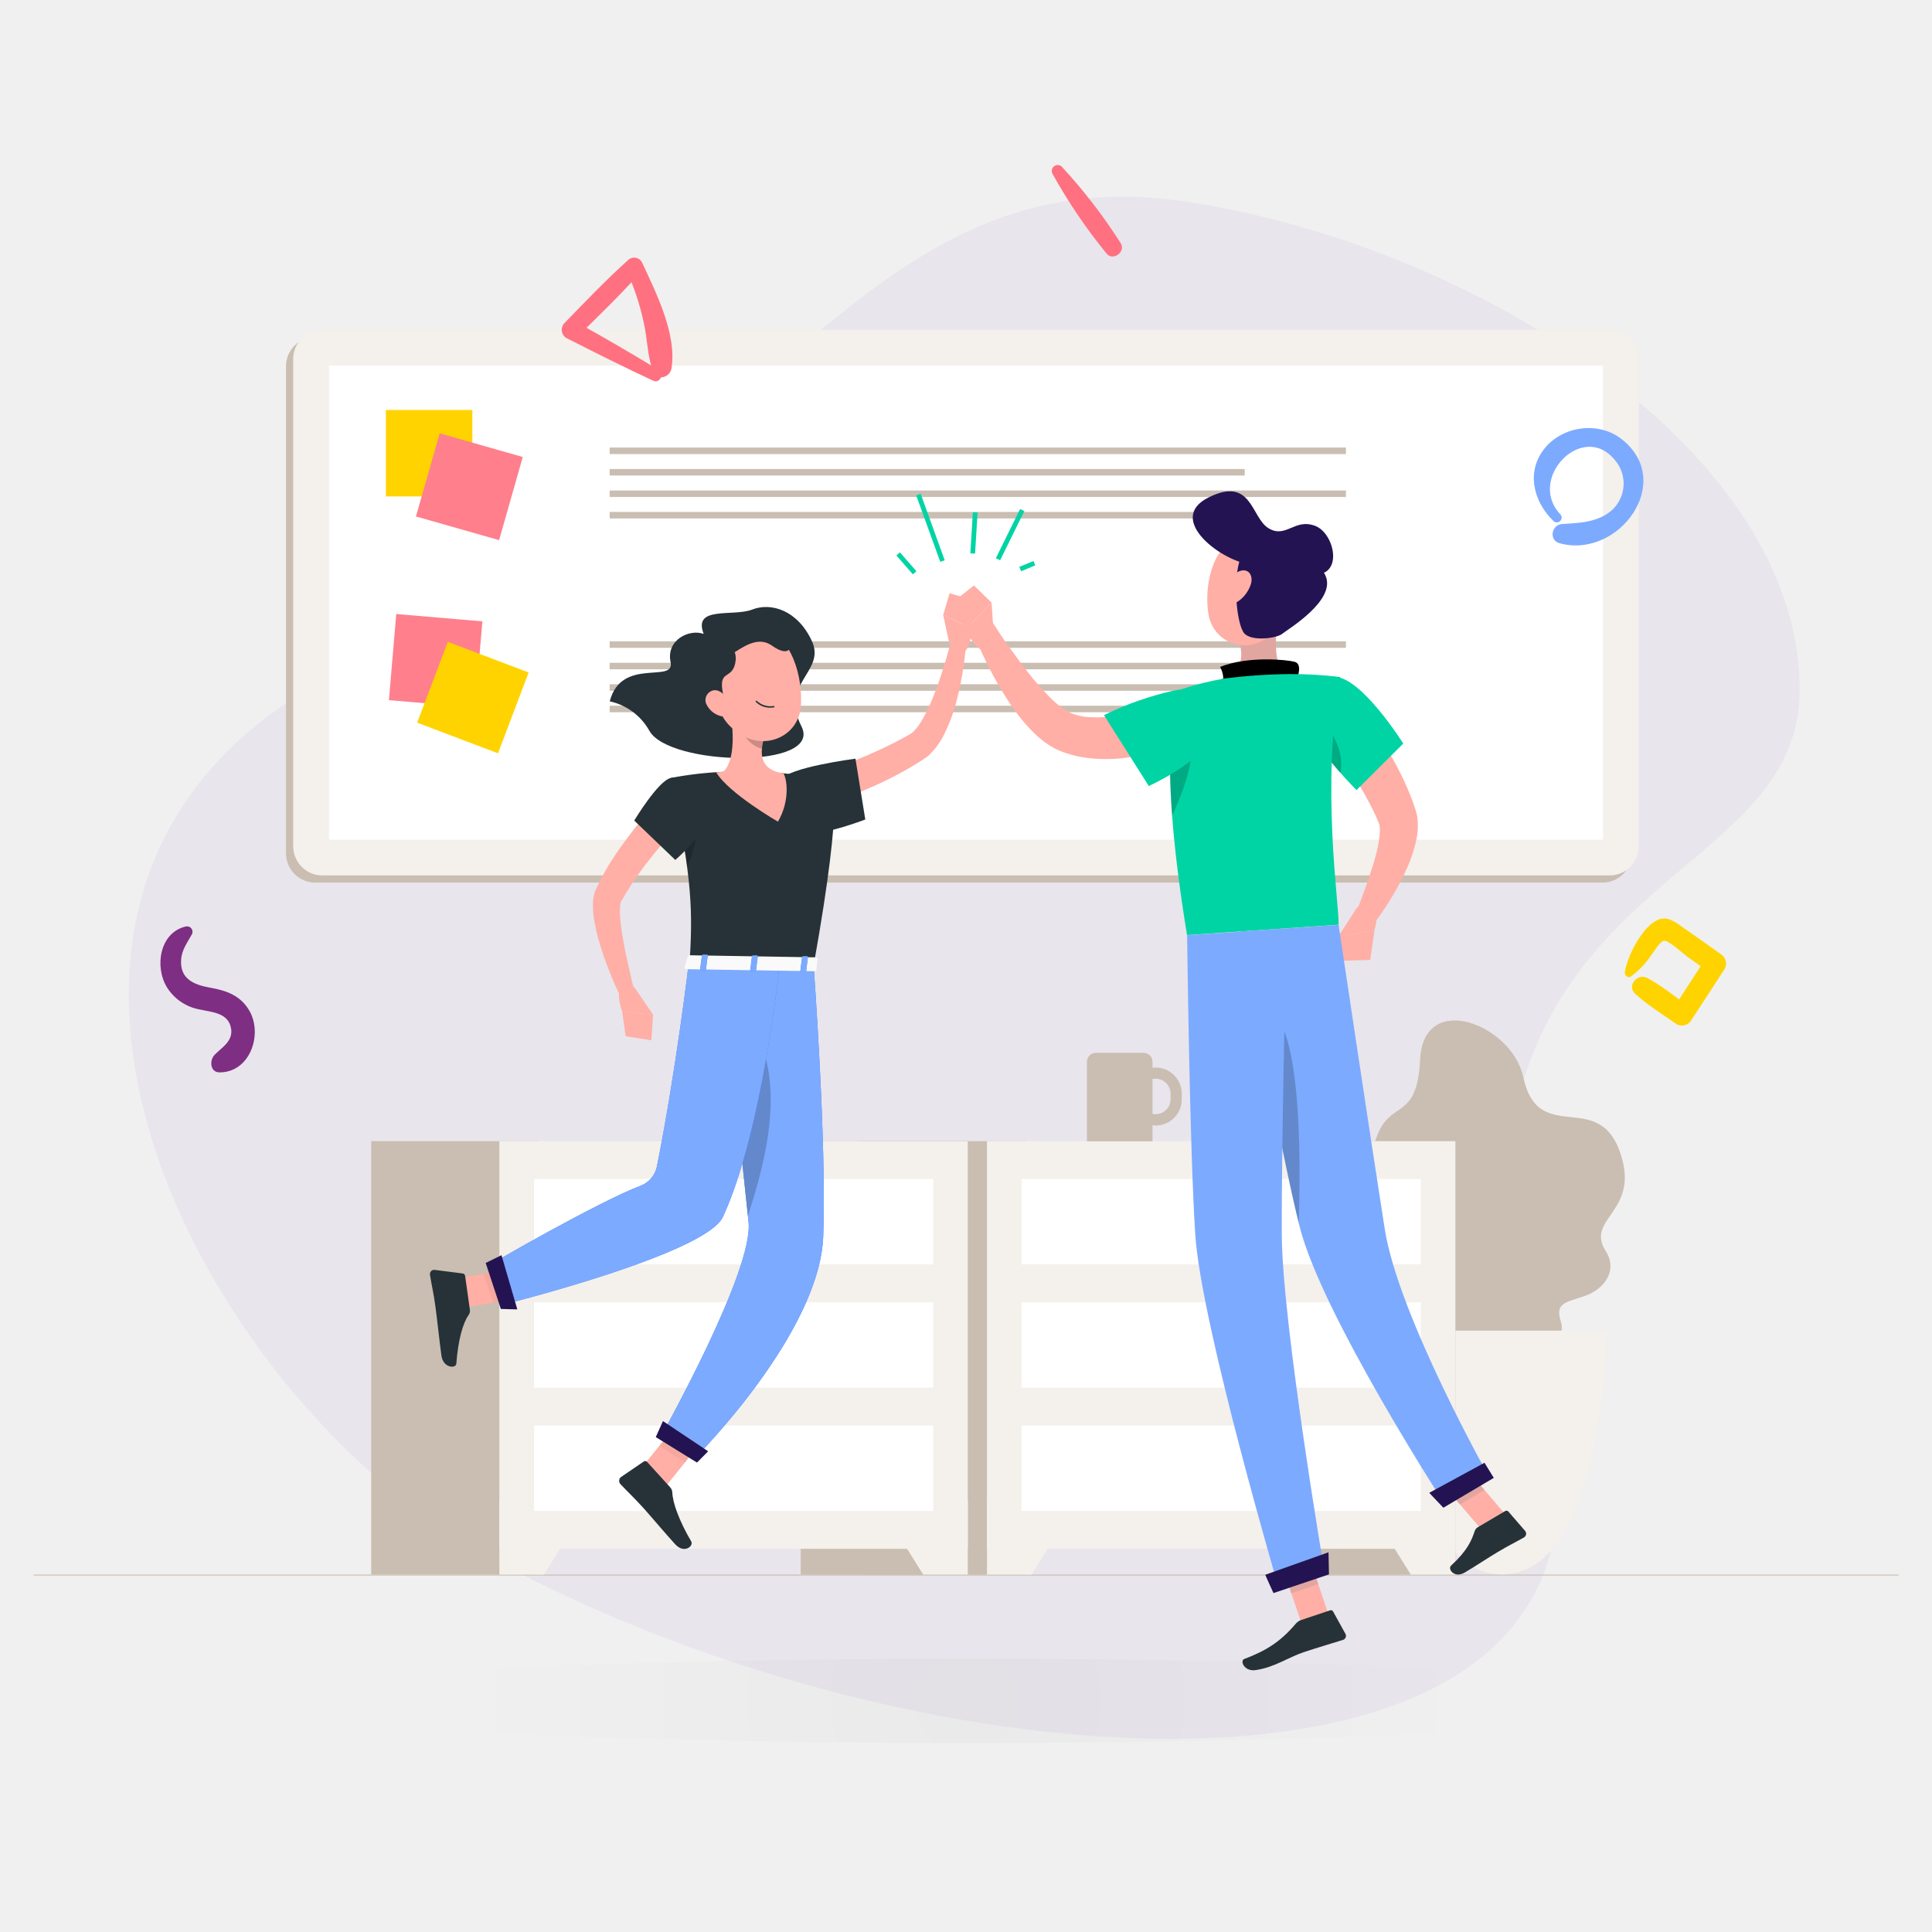
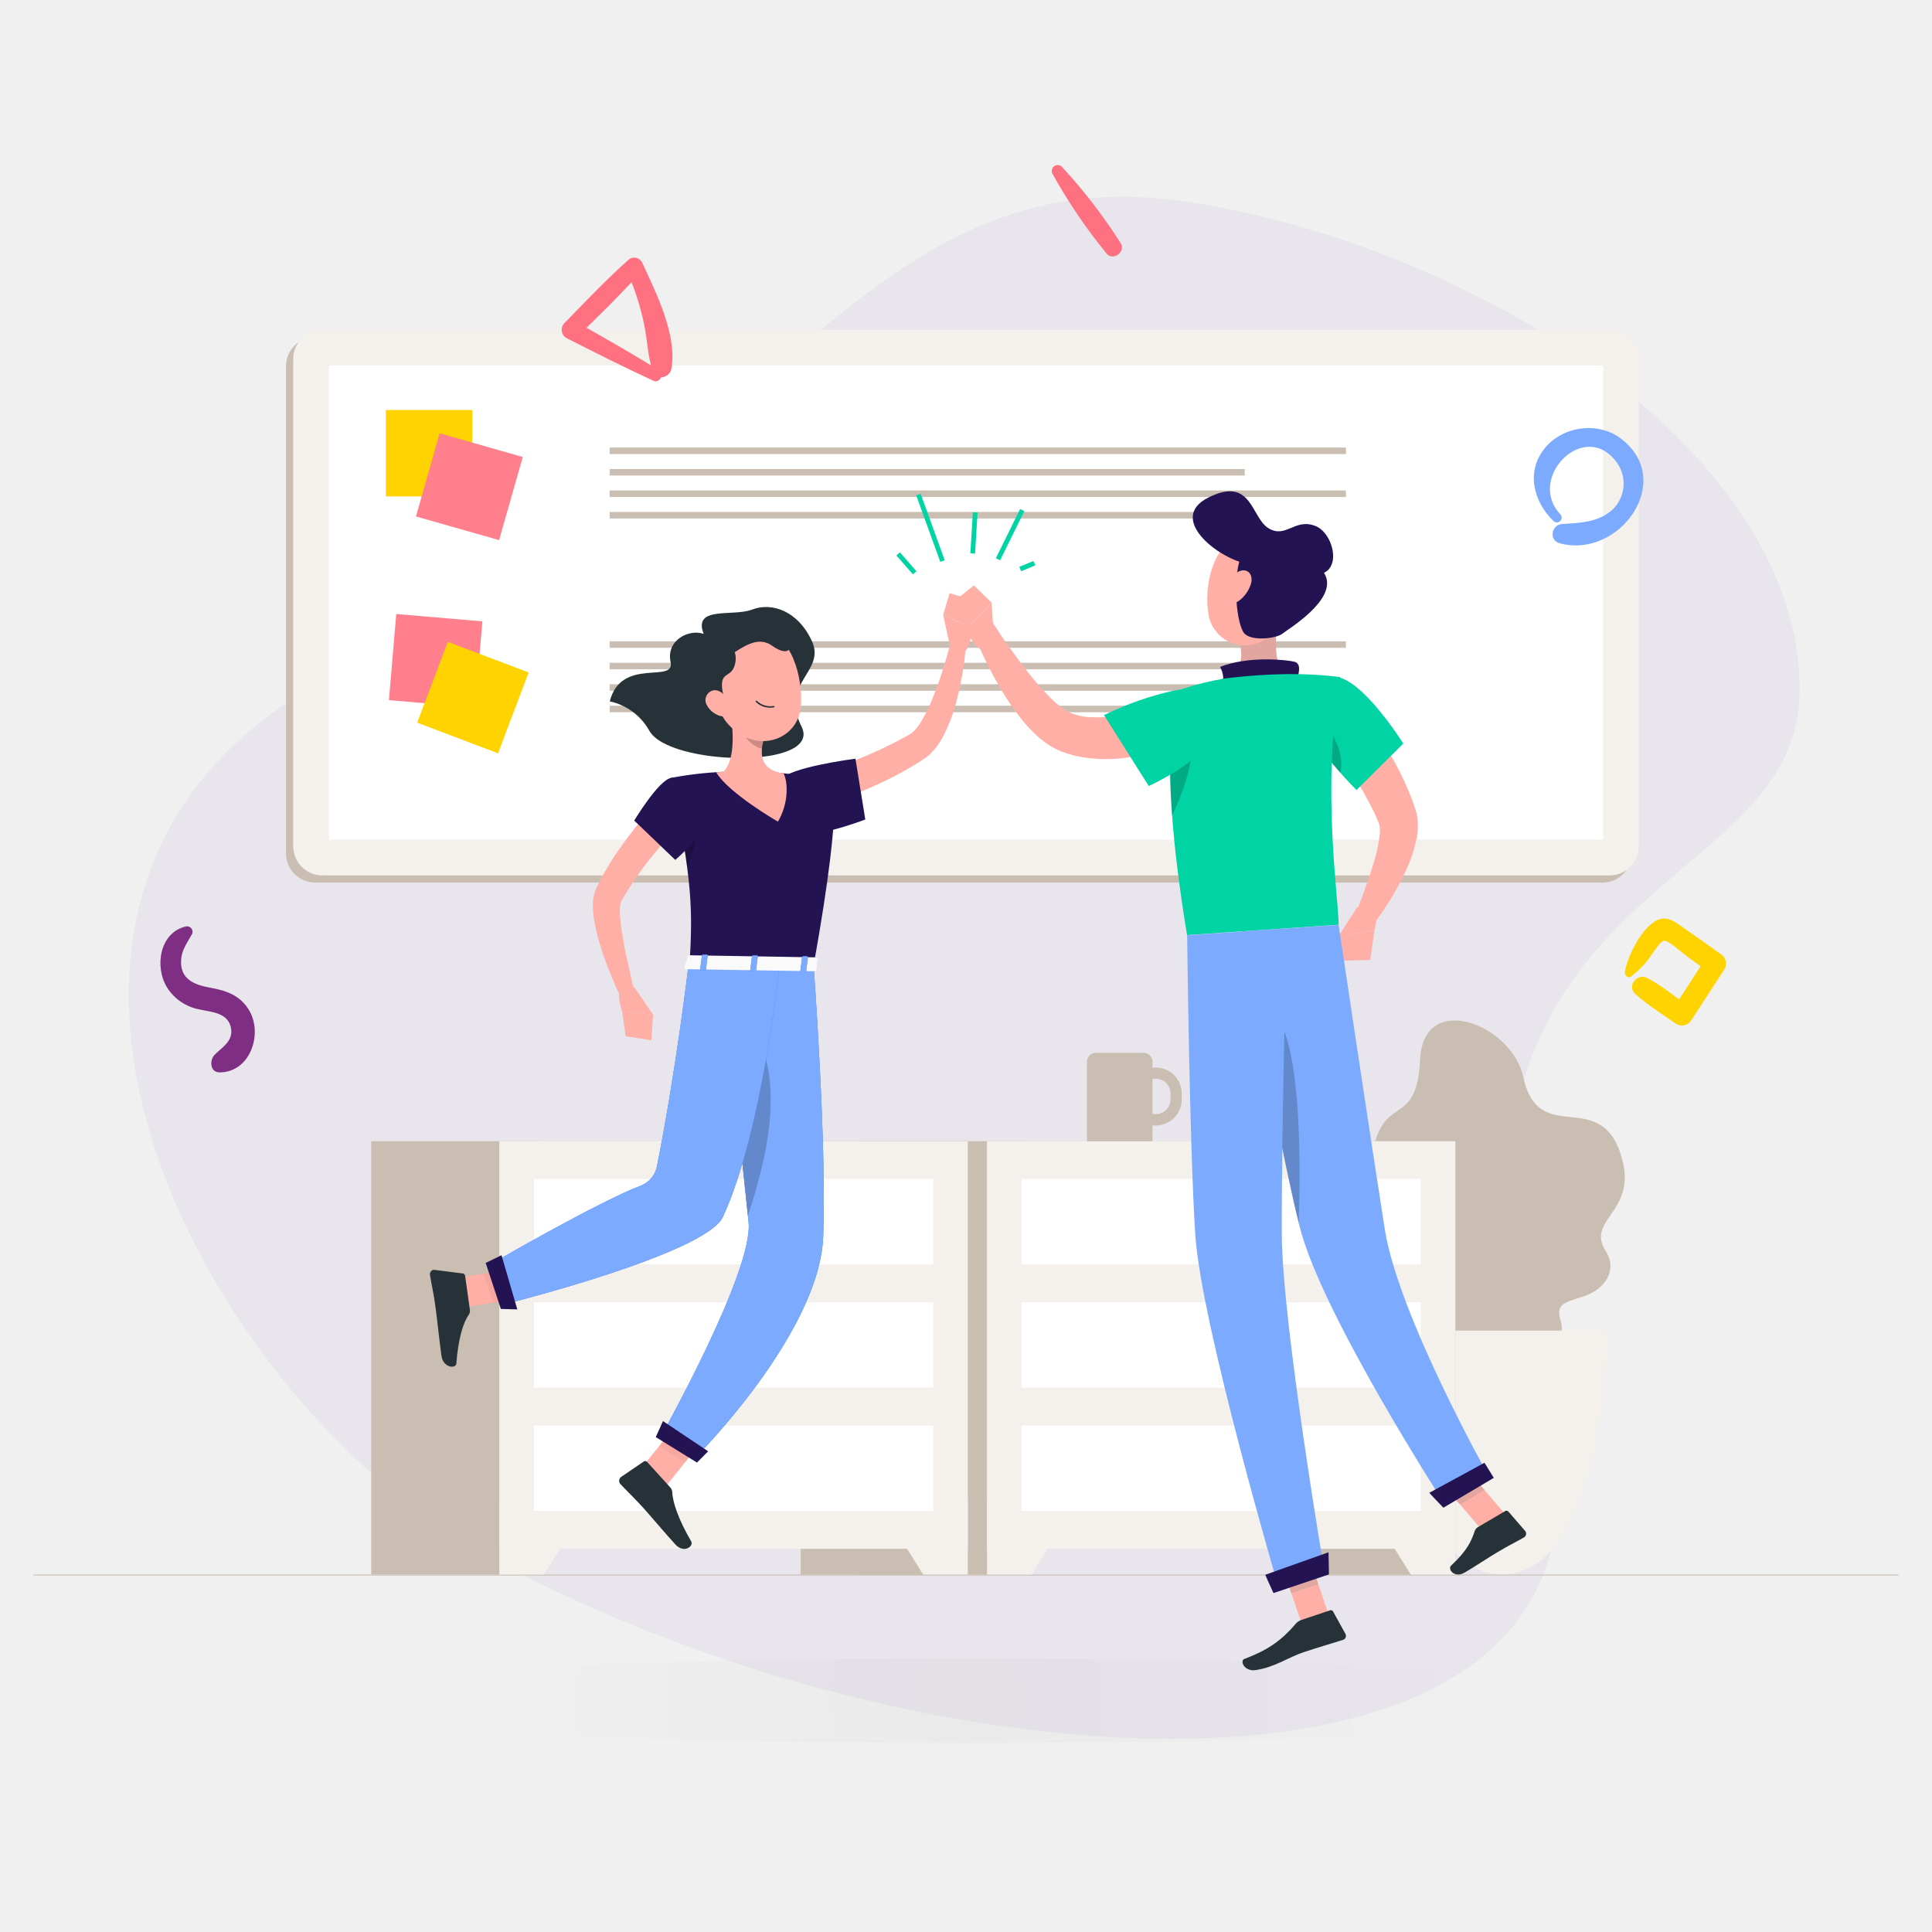
<svg xmlns="http://www.w3.org/2000/svg" width="540" height="540" viewBox="0 0 540 540" fill="none">
  <path opacity="0.05" d="M100.545 185.17C214.377 133.393 240.806 42.534 331.936 56.427C413.196 68.814 503.582 126.605 502.997 193.246C502.571 241.961 430.419 243.943 421.331 323.594C415.386 375.401 453.112 416.297 423.313 453.962C381.99 506.244 238.636 490.627 136.923 435.372C51.977 389.214 -21.533 240.702 100.545 185.17Z" fill="#440099" />
  <path d="M447.88 94.19H88.12C83.602 94.19 79.94 97.852 79.94 102.37V238.51C79.94 243.028 83.602 246.69 88.12 246.69H447.88C452.398 246.69 456.06 243.028 456.06 238.51V102.37C456.06 97.852 452.398 94.19 447.88 94.19Z" fill="#C9BEB1" />
  <path d="M449.88 92.19H90.12C85.602 92.19 81.94 95.852 81.94 100.37V236.51C81.94 241.028 85.602 244.69 90.12 244.69H449.88C454.398 244.69 458.06 241.028 458.06 236.51V100.37C458.06 95.852 454.398 92.19 449.88 92.19Z" fill="#F4F0EB" />
  <path d="M448.06 102.19H91.94V234.69H448.06V102.19Z" fill="white" />
  <path d="M132.02 114.59H107.86V138.75H132.02V114.59Z" fill="#FFD300" />
  <path d="M146.117 127.735L122.881 121.116L116.262 144.351L139.498 150.97L146.117 127.735Z" fill="#FF7F8D" />
  <path d="M134.826 173.67L110.753 171.624L108.706 195.697L132.779 197.744L134.826 173.67Z" fill="#FF7F8D" />
  <path d="M147.757 187.959L125.166 179.396L116.602 201.987L139.194 210.55L147.757 187.959Z" fill="#FFD300" />
  <path d="M376.19 125.09H170.4V126.91H376.19V125.09Z" fill="#C9BEB1" />
  <path d="M347.9 131.09H170.4V132.91H347.9V131.09Z" fill="#C9BEB1" />
  <path d="M376.19 137.09H170.4V138.91H376.19V137.09Z" fill="#C9BEB1" />
  <path d="M347.9 143.09H170.4V144.91H347.9V143.09Z" fill="#C9BEB1" />
  <path d="M376.19 179.25H170.4V181.07H376.19V179.25Z" fill="#C9BEB1" />
  <path d="M347.9 185.25H170.4V187.07H347.9V185.25Z" fill="#C9BEB1" />
  <path d="M376.19 191.25H170.4V193.07H376.19V191.25Z" fill="#C9BEB1" />
  <path d="M347.9 197.25H170.4V199.07H347.9V197.25Z" fill="#C9BEB1" />
  <path d="M530.64 440.1H9.36V440.36H530.64V440.1Z" fill="#C9BEB1" />
  <path d="M442.9 362.25C448.34 360.4 452.28 355.15 448.84 349.74C443.11 340.83 457.44 338.93 453.42 324.04C447.74 303.04 430.14 321.23 425.76 301.04C422.63 286.35 397.9 276.73 396.94 296.04C395.94 317.23 385.27 303.39 382.94 326.94C381.3 343.22 404.48 345.59 397.54 350.68C392.48 354.4 389.54 360.87 396.54 365.27C406.14 371.27 397.08 376.02 403.6 380.27C410.12 384.52 411.19 377.77 421.33 381.04C430.39 383.96 438.07 375.04 436.27 369.41C434.59 364.23 437.43 364.1 442.9 362.25Z" fill="#C9BEB1" />
  <path d="M390.52 371.91C390.52 371.91 391.26 440.07 419.83 440.07C448.4 440.07 449.14 371.91 449.14 371.91H390.52Z" fill="#F4F0EB" />
  <path d="M406.79 318.96H360.09V440.1H406.79V318.96Z" fill="#C9BEB1" />
  <path d="M394.32 440.1H406.79V419.19H381.24L394.32 440.1Z" fill="#F4F0EB" />
  <path d="M286.76 318.96H240.06V440.1H286.76V318.96Z" fill="#C9BEB1" />
  <path d="M406.79 318.96H275.86V432.9H406.79V318.96Z" fill="#F4F0EB" />
  <path d="M397.11 329.53H285.53V353.4H397.11V329.53Z" fill="white" />
  <path d="M288.33 440.1H275.87V419.19H301.4L288.33 440.1Z" fill="#F4F0EB" />
  <path d="M397.11 363.99H285.53V387.86H397.11V363.99Z" fill="white" />
  <path d="M397.11 398.44H285.53V422.31H397.11V398.44Z" fill="white" />
  <path d="M270.5 318.96H223.8V440.1H270.5V318.96Z" fill="#C9BEB1" />
  <path d="M258.03 440.1H270.5V419.19H244.96L258.03 440.1Z" fill="#F4F0EB" />
  <path d="M150.46 318.96H103.76V440.1H150.46V318.96Z" fill="#C9BEB1" />
  <path d="M270.5 318.96H139.57V432.9H270.5V318.96Z" fill="#F4F0EB" />
  <path d="M260.83 329.53H149.25V353.4H260.83V329.53Z" fill="white" />
  <path d="M152.04 440.1H139.57V419.19H165.12L152.04 440.1Z" fill="#F4F0EB" />
  <path d="M260.83 363.99H149.25V387.86H260.83V363.99Z" fill="white" />
  <path d="M260.83 398.44H149.25V422.31H260.83V398.44Z" fill="white" />
-   <path d="M323 298.38C322.709 298.392 322.419 298.418 322.13 298.46V296.76C322.127 296.1 321.864 295.469 321.398 295.002C320.931 294.536 320.3 294.273 319.64 294.27H306.3C305.64 294.273 305.009 294.536 304.542 295.002C304.076 295.469 303.813 296.1 303.81 296.76V319H322.13V314.5C322.418 314.55 322.708 314.58 323 314.59C324.936 314.59 326.793 313.821 328.162 312.452C329.531 311.083 330.3 309.226 330.3 307.29V305.71C330.305 304.752 330.122 303.802 329.76 302.915C329.397 302.028 328.864 301.221 328.19 300.54C327.515 299.859 326.713 299.318 325.83 298.947C324.946 298.577 323.998 298.384 323.04 298.38H323ZM327.17 307.25C327.17 308.356 326.731 309.417 325.949 310.199C325.167 310.981 324.106 311.42 323 311.42C322.708 311.42 322.416 311.39 322.13 311.33V301.59C322.416 301.53 322.708 301.5 323 301.5C323.548 301.499 324.091 301.606 324.597 301.815C325.104 302.024 325.564 302.331 325.952 302.718C326.339 303.106 326.646 303.566 326.855 304.073C327.064 304.579 327.171 305.122 327.17 305.67V307.25Z" fill="#C9BEB1" />
+   <path d="M323 298.38C322.709 298.392 322.419 298.418 322.13 298.46V296.76C322.127 296.1 321.864 295.469 321.398 295.002C320.931 294.536 320.3 294.273 319.64 294.27H306.3C305.64 294.273 305.009 294.536 304.542 295.002C304.076 295.469 303.813 296.1 303.81 296.76V296.76V319H322.13V314.5C322.418 314.55 322.708 314.58 323 314.59C324.936 314.59 326.793 313.821 328.162 312.452C329.531 311.083 330.3 309.226 330.3 307.29V305.71C330.305 304.752 330.122 303.802 329.76 302.915C329.397 302.028 328.864 301.221 328.19 300.54C327.515 299.859 326.713 299.318 325.83 298.947C324.946 298.577 323.998 298.384 323.04 298.38H323ZM327.17 307.25C327.17 308.356 326.731 309.417 325.949 310.199C325.167 310.981 324.106 311.42 323 311.42C322.708 311.42 322.416 311.39 322.13 311.33V301.59C322.416 301.53 322.708 301.5 323 301.5C323.548 301.499 324.091 301.606 324.597 301.815C325.104 302.024 325.564 302.331 325.952 302.718C326.339 303.106 326.646 303.566 326.855 304.073C327.064 304.579 327.171 305.122 327.17 305.67V307.25Z" fill="#C9BEB1" />
  <g opacity="0.2">
    <path opacity="0.2" d="M270 487.18C381.639 487.18 472.14 481.897 472.14 475.38C472.14 468.863 381.639 463.58 270 463.58C158.361 463.58 67.86 468.863 67.86 475.38C67.86 481.897 158.361 487.18 270 487.18Z" fill="url(#paint0_radial)" />
  </g>
  <path d="M196.68 177.18C192.68 175.73 186.14 178.84 187.43 185.03C188.72 191.22 173.64 183.48 170.43 196.03C172.755 196.54 174.946 197.538 176.856 198.958C178.766 200.379 180.353 202.19 181.51 204.27C187 214.1 230.15 215.1 224 203C217.85 190.9 230.88 187.76 226.93 179.19C222.98 170.62 215.58 168.29 210.25 170.37C204.92 172.45 193.59 169.23 196.68 177.18Z" fill="#263238" />
  <path d="M224.29 217.72C226.69 216.97 229.29 216.13 231.72 215.24C234.15 214.35 236.67 213.46 239.11 212.48C243.953 210.568 248.669 208.351 253.23 205.84C253.78 205.55 254.46 205.16 254.61 205.05L255.07 204.69L255.56 204.22C256.305 203.425 256.959 202.55 257.51 201.61C258.783 199.46 259.877 197.209 260.78 194.88C261.78 192.49 262.64 190 263.43 187.48C264.22 184.96 265 182.38 265.68 179.86L269.96 180.55C269.508 186.111 268.54 191.618 267.07 197C266.289 199.817 265.241 202.552 263.94 205.17C263.232 206.625 262.363 207.997 261.35 209.26L260.44 210.26C260.135 210.62 259.8 210.954 259.44 211.26C258.802 211.763 258.134 212.227 257.44 212.65C252.692 215.669 247.698 218.281 242.51 220.46C237.388 222.682 232.127 224.569 226.76 226.11L224.29 217.72Z" fill="#FFAFA6" />
-   <path d="M218.51 217.92C219.85 214.56 239.1 212.05 239.1 212.05L241.85 229.05C241.85 229.05 225.62 235.36 222.14 232.18C218.66 229 216.54 222.82 218.51 217.92Z" fill="#263238" />
-   <path d="M265.11 178.79L263.62 171.88L271.46 175.62C271.46 175.62 271.78 181.09 268.76 182.91L268.01 182.53C267.282 182.158 266.644 181.63 266.143 180.983C265.642 180.337 265.289 179.588 265.11 178.79Z" fill="#FFAFA6" />
+   <path d="M218.51 217.92C219.85 214.56 239.1 212.05 239.1 212.05L241.85 229.05C241.85 229.05 225.62 235.36 222.14 232.18C218.66 229 216.54 222.82 218.51 217.92Z" fill="#241352" />
+   <path d="M265.11 178.79L263.62 171.88L271.46 175.62C271.46 175.62 271.78 181.09 268.76 182.91L268.01 182.53C267.282 182.158 266.644 181.63 266.143 180.983C265.642 180.337 265.289 179.588 265.11 178.79V178.79Z" fill="#FFAFA6" />
  <path d="M265.42 165.79L272.39 167.89L271.46 175.61L263.62 171.88L265.42 165.79Z" fill="#FFAFA6" />
  <path d="M178.25 411.58L185.56 416.1L196.96 401.85L190.7 396.17L178.25 411.58Z" fill="#FFAFA6" />
-   <path d="M187.31 415.7L180.86 408.6C180.75 408.475 180.598 408.393 180.433 408.371C180.267 408.349 180.099 408.388 179.96 408.48L173.63 412.79C173.483 412.894 173.357 413.026 173.261 413.178C173.165 413.331 173.1 413.501 173.071 413.678C173.041 413.856 173.047 414.038 173.088 414.213C173.129 414.389 173.205 414.554 173.31 414.7L173.42 414.82C175.71 417.25 176.94 418.32 179.78 421.43C181.53 423.35 186.33 429.04 188.78 431.69C191.23 434.34 194 432.11 193.17 430.79C189.73 424.87 188.03 420.05 187.91 417.11C187.882 416.584 187.67 416.085 187.31 415.7Z" fill="#263238" />
+   <path d="M187.31 415.7L180.86 408.6C180.75 408.475 180.598 408.393 180.433 408.371C180.267 408.349 180.099 408.388 179.96 408.48L173.63 412.79C173.483 412.894 173.357 413.026 173.261 413.178C173.165 413.331 173.1 413.501 173.071 413.678C173.041 413.856 173.047 414.038 173.088 414.213C173.129 414.389 173.205 414.554 173.31 414.7L173.42 414.82C175.71 417.25 176.94 418.32 179.78 421.43C181.53 423.35 186.33 429.04 188.78 431.69C191.23 434.34 194 432.11 193.17 430.79C189.73 424.87 188.03 420.05 187.91 417.11C187.882 416.584 187.67 416.085 187.31 415.7V415.7Z" fill="#263238" />
  <g opacity="0.2">
    <path opacity="0.2" d="M196.96 401.85L191.4 408.8L184.28 404.12L190.7 396.17L196.96 401.85Z" fill="black" />
  </g>
-   <path d="M232.31 218.41C232.31 218.41 236.36 219.91 227.41 269.85L192.75 269.3C193.55 255.2 193.75 246.49 187.53 217.43C192.349 216.509 197.229 215.941 202.13 215.73C207.376 215.445 212.636 215.535 217.87 216C224.67 216.71 232.31 218.41 232.31 218.41Z" fill="#263238" />
+   <path d="M232.31 218.41C232.31 218.41 236.36 219.91 227.41 269.85L192.75 269.3C193.55 255.2 193.75 246.49 187.53 217.43C192.349 216.509 197.229 215.941 202.13 215.73C207.376 215.445 212.636 215.535 217.87 216C224.67 216.71 232.31 218.41 232.31 218.41Z" fill="#241352" />
  <path opacity="0.2" d="M191.12 235.84C191.51 238.17 191.82 240.33 192.12 242.34C193.568 238.93 194.482 235.318 194.83 231.63L191.12 235.84Z" fill="black" />
  <path d="M204 198C204.91 203.08 205.75 212.38 202.15 215.73C202.15 215.73 203.45 220.94 212.87 221.04C223.21 221.21 217.87 215.99 217.87 215.99C212.24 214.55 212.46 210.36 213.51 206.44L204 198Z" fill="#FFAFA6" />
  <path d="M202.23 215.75C207.486 215.447 212.756 215.53 218 216L219 216.11C220.22 218.52 220.54 224.34 217.44 229.66C217.44 229.66 203.66 221.73 200.17 215.85C200.79 215.8 201.49 215.77 202.23 215.75Z" fill="#FFAFA6" />
-   <path opacity="0.2" d="M207.92 201.47L213.56 206.47C213.3 207.38 213.12 208.31 213.02 209.25C210.88 208.91 207.95 206.49 207.75 204.25C207.63 203.321 207.688 202.378 207.92 201.47Z" fill="black" />
+   <path opacity="0.2" d="M207.92 201.47L213.56 206.47C213.3 207.38 213.12 208.31 213.02 209.25C210.88 208.91 207.95 206.49 207.75 204.25C207.63 203.321 207.688 202.378 207.92 201.47V201.47Z" fill="black" />
  <path d="M198.71 189.18C200.5 197.46 201.09 201 206.01 204.64C213.31 210.12 223.13 206.1 223.84 197.45C224.48 189.66 221.44 177.45 212.74 175.37C210.825 174.899 208.821 174.926 206.92 175.45C205.018 175.973 203.282 176.975 201.878 178.36C200.474 179.745 199.449 181.467 198.899 183.361C198.35 185.255 198.295 187.259 198.74 189.18H198.71Z" fill="#FFAFA6" />
  <path d="M198.92 178.61C202.4 178.84 206.49 180.61 205.5 185.36C204.51 190.11 200.69 186.98 202.08 193.91C203.47 200.84 190.67 196.83 192.6 190.47C194.53 184.11 193.58 178.27 198.92 178.61Z" fill="#263238" />
  <path d="M196.69 184C201.77 188.73 208.87 175.54 215.82 180.49C222.77 185.44 222.65 176.97 214.82 174.89C206.99 172.81 190.55 178.24 196.69 184Z" fill="#263238" />
  <path d="M227.41 269.85C227.41 269.85 231.08 319.51 230.1 345.53C229.1 372.64 194.53 407.24 194.53 407.24L185.6 400C185.37 400.11 210.6 355.22 209.23 341.61C206.1 312.71 202 269.4 202 269.4L227.41 269.85Z" fill="#407BFF" />
  <path d="M227.41 269.85C227.41 269.85 231.08 319.51 230.1 345.53C229.1 372.64 194.53 407.24 194.53 407.24L185.6 400C185.37 400.11 210.6 355.22 209.23 341.61C206.1 312.71 202 269.4 202 269.4L227.41 269.85Z" fill="#7CAAFF" />
  <path d="M183.29 401.67L194.81 408.79L197.93 405.64L185.3 397.2L183.29 401.67Z" fill="#241352" />
  <path opacity="0.2" d="M210.65 287.32C207.52 281.92 205.26 282.1 203.57 285.47C205 300.21 207.19 322.39 209.03 339.85C213.14 327.08 220.17 303.94 210.65 287.32Z" fill="black" />
  <path d="M125.55 357.64L128.29 365.72L148.02 362.32L145.28 354.24L125.55 357.64Z" fill="#FFAFA6" />
  <path d="M131.34 366.09L130 356.61C129.979 356.438 129.9 356.278 129.776 356.157C129.653 356.035 129.492 355.959 129.32 355.94L121.52 354.94C121.366 354.914 121.208 354.92 121.057 354.957C120.905 354.994 120.762 355.061 120.637 355.155C120.512 355.248 120.407 355.366 120.329 355.501C120.25 355.636 120.199 355.785 120.18 355.94C120.16 356.066 120.16 356.194 120.18 356.32C120.7 359.63 121.18 361.22 121.73 365.41C122.1 367.97 122.88 375.35 123.38 378.9C123.88 382.45 127.49 382.59 127.55 381.11C128.05 374.47 129.39 369.77 130.98 367.55C131.285 367.128 131.415 366.605 131.34 366.09Z" fill="#263238" />
  <g opacity="0.2">
    <path opacity="0.2" d="M148.02 362.32L137.85 364.07L135.1 355.99L145.27 354.24L148.02 362.32Z" fill="black" />
  </g>
  <path d="M217.87 269.74C217.87 269.74 213.13 316.24 202.06 340.12C197.27 350.47 141.27 364.47 141.27 364.47L136.37 354C135.61 354 168.15 335.46 178.97 331.45C180.153 331.009 181.202 330.271 182.018 329.308C182.834 328.345 183.389 327.189 183.63 325.95C189.08 298.5 192.49 269.32 192.49 269.32L217.87 269.74Z" fill="#407BFF" />
  <path d="M217.87 269.74C217.87 269.74 213.13 316.24 202.06 340.12C197.27 350.47 141.27 364.47 141.27 364.47L136.37 354C135.61 354 168.15 335.46 178.97 331.45C180.153 331.009 181.202 330.271 182.018 329.308C182.834 328.345 183.389 327.189 183.63 325.95C189.08 298.5 192.49 269.32 192.49 269.32L217.87 269.74Z" fill="#7CAAFF" />
  <path d="M135.75 353L139.99 365.85L144.59 365.98L140.17 350.83L135.75 353Z" fill="#241352" />
-   <path d="M215.32 197.8C215.655 197.797 215.989 197.77 216.32 197.72C216.372 197.71 216.419 197.681 216.45 197.639C216.482 197.596 216.496 197.543 216.49 197.49C216.48 197.438 216.451 197.392 216.409 197.36C216.366 197.328 216.313 197.314 216.26 197.32C215.415 197.468 214.547 197.416 213.725 197.167C212.904 196.919 212.152 196.482 211.53 195.89C211.493 195.854 211.442 195.833 211.39 195.833C211.338 195.833 211.287 195.854 211.25 195.89C211.215 195.93 211.196 195.982 211.196 196.035C211.196 196.089 211.215 196.14 211.25 196.18C211.786 196.709 212.422 197.125 213.121 197.403C213.82 197.681 214.568 197.816 215.32 197.8Z" fill="#263238" />
-   <path d="M197.63 197.19C198.429 198.62 199.764 199.674 201.34 200.12C203.42 200.69 204.46 198.81 203.87 196.84C203.34 195.07 201.61 192.67 199.51 192.93C198.784 193.048 198.134 193.449 197.703 194.045C197.272 194.641 197.095 195.384 197.21 196.11C197.27 196.496 197.414 196.865 197.63 197.19Z" fill="#FFAFA6" />
-   <path d="M191.25 229C189.72 230.65 188.13 232.45 186.56 234.22C184.99 235.99 183.44 237.78 182.02 239.63C179.111 243.212 176.484 247.014 174.16 251L173.75 251.73C173.697 251.834 173.637 251.935 173.57 252.03C173.462 252.321 173.388 252.623 173.35 252.93C173.24 253.91 173.22 254.897 173.29 255.88C173.448 258.156 173.742 260.42 174.17 262.66C174.55 264.97 175.03 267.31 175.59 269.66C176.15 272.01 176.59 274.36 177.23 276.66L173.23 278.14C171.073 273.638 169.245 268.986 167.76 264.22C166.989 261.743 166.397 259.213 165.99 256.65C165.77 255.218 165.68 253.769 165.72 252.32C165.761 251.416 165.908 250.52 166.16 249.65C166.238 249.378 166.332 249.111 166.44 248.85C166.58 248.52 166.63 248.41 166.7 248.26L167.13 247.37C168.241 245.035 169.5 242.774 170.9 240.6C172.25 238.42 173.74 236.43 175.24 234.34C178.233 230.284 181.493 226.432 185 222.81L191.25 229Z" fill="#FFAFA6" />
-   <path d="M187.54 217.43C183.99 218.15 177.27 229.35 177.27 229.35L188.74 240.35C188.74 240.35 197.15 233.3 197 228.59C196.84 223.69 191.6 216.57 187.54 217.43Z" fill="#263238" />
+   <path d="M215.32 197.8C215.655 197.797 215.989 197.77 216.32 197.72C216.372 197.71 216.419 197.681 216.45 197.639C216.482 197.596 216.496 197.543 216.49 197.49V197.49C216.48 197.438 216.451 197.392 216.409 197.36C216.366 197.328 216.313 197.314 216.26 197.32V197.32C215.415 197.468 214.547 197.416 213.725 197.167C212.904 196.919 212.152 196.482 211.53 195.89C211.493 195.854 211.442 195.833 211.39 195.833C211.338 195.833 211.287 195.854 211.25 195.89C211.215 195.93 211.196 195.982 211.196 196.035C211.196 196.089 211.215 196.14 211.25 196.18C211.786 196.709 212.422 197.125 213.121 197.403C213.82 197.681 214.568 197.816 215.32 197.8V197.8Z" fill="#263238" />
+   <path d="M197.63 197.19C198.429 198.62 199.764 199.674 201.34 200.12C203.42 200.69 204.46 198.81 203.87 196.84C203.34 195.07 201.61 192.67 199.51 192.93C198.784 193.048 198.134 193.449 197.703 194.045C197.272 194.641 197.095 195.384 197.21 196.11C197.27 196.496 197.414 196.865 197.63 197.19V197.19Z" fill="#FFAFA6" />
+   <path d="M191.25 229C189.72 230.65 188.13 232.45 186.56 234.22C184.99 235.99 183.44 237.78 182.02 239.63C179.111 243.212 176.484 247.014 174.16 251L173.75 251.73C173.697 251.834 173.637 251.935 173.57 252.03C173.462 252.321 173.388 252.623 173.35 252.93C173.24 253.909 173.22 254.897 173.29 255.88C173.448 258.156 173.742 260.42 174.17 262.66C174.55 264.97 175.03 267.31 175.59 269.66C176.15 272.01 176.59 274.36 177.23 276.66L173.23 278.14C171.073 273.638 169.245 268.986 167.76 264.22C166.989 261.743 166.397 259.213 165.99 256.65C165.77 255.218 165.68 253.769 165.72 252.32C165.761 251.416 165.908 250.52 166.16 249.65C166.238 249.378 166.332 249.111 166.44 248.85C166.58 248.52 166.63 248.41 166.7 248.26L167.13 247.37C168.241 245.035 169.5 242.774 170.9 240.6C172.25 238.42 173.74 236.43 175.24 234.34C178.233 230.284 181.493 226.432 185 222.81L191.25 229Z" fill="#FFAFA6" />
+   <path d="M187.54 217.43C183.99 218.15 177.27 229.35 177.27 229.35L188.74 240.35C188.74 240.35 197.15 233.3 197 228.59C196.84 223.69 191.6 216.57 187.54 217.43Z" fill="#241352" />
  <path d="M192.26 267.26L191.32 270.39C191.19 270.63 191.47 270.88 191.88 270.89L227.56 271.46C227.87 271.46 228.13 271.31 228.15 271.12L228.52 267.99C228.52 267.77 228.27 267.58 227.92 267.58L192.85 267C192.737 266.981 192.621 266.996 192.516 267.042C192.412 267.088 192.322 267.164 192.26 267.26Z" fill="#FAFAFA" />
  <path d="M196.91 271.26H196C195.81 271.26 195.67 271.16 195.68 271.04L196.2 267.04C196.2 266.92 196.37 266.83 196.56 266.83H197.5C197.69 266.83 197.82 266.93 197.81 267.06L197.3 271.06C197.26 271.17 197.09 271.26 196.91 271.26Z" fill="#407BFF" />
  <path d="M196.91 271.26H196C195.81 271.26 195.67 271.16 195.68 271.04L196.2 267.04C196.2 266.92 196.37 266.83 196.56 266.83H197.5C197.69 266.83 197.82 266.93 197.81 267.06L197.3 271.06C197.26 271.17 197.09 271.26 196.91 271.26Z" fill="#7CAAFF" />
  <path d="M224.91 271.71H224C223.81 271.71 223.68 271.62 223.69 271.49L224.2 267.49C224.2 267.37 224.38 267.28 224.56 267.28H225.5C225.69 267.28 225.84 267.38 225.81 267.5L225.31 271.5C225.25 271.62 225.1 271.71 224.91 271.71Z" fill="#407BFF" />
  <path d="M224.91 271.71H224C223.81 271.71 223.68 271.62 223.69 271.49L224.2 267.49C224.2 267.37 224.38 267.28 224.56 267.28H225.5C225.69 267.28 225.84 267.38 225.81 267.5L225.31 271.5C225.25 271.62 225.1 271.71 224.91 271.71Z" fill="#7CAAFF" />
  <path d="M210.91 271.48H210C209.81 271.48 209.67 271.38 209.69 271.26L210.19 267.26C210.215 267.188 210.265 267.127 210.331 267.089C210.397 267.05 210.475 267.036 210.55 267.05H211.5C211.69 267.05 211.82 267.15 211.81 267.27L211.3 271.27C211.26 271.39 211.1 271.48 210.91 271.48Z" fill="#407BFF" />
  <path d="M210.91 271.48H210C209.81 271.48 209.67 271.38 209.69 271.26L210.19 267.26C210.215 267.188 210.265 267.127 210.331 267.089C210.397 267.05 210.475 267.036 210.55 267.05H211.5C211.69 267.05 211.82 267.15 211.81 267.27L211.3 271.27C211.26 271.39 211.1 271.48 210.91 271.48Z" fill="#7CAAFF" />
  <path d="M177.34 276L182.55 283.62L173.92 282.73C173.92 282.73 171.83 277.67 174 274.91L177.34 276Z" fill="#FFAFA6" />
  <path d="M182.05 290.77L174.87 289.63L173.9 282.71L182.53 283.61L182.05 290.77Z" fill="#FFAFA6" />
  <path d="M333.4 206.14L332.16 206.74L331.01 207.25C330.25 207.57 329.49 207.87 328.72 208.17C327.18 208.75 325.64 209.28 324.07 209.76C320.884 210.73 317.623 211.429 314.32 211.85C310.876 212.27 307.394 212.27 303.95 211.85C302.138 211.634 300.35 211.249 298.61 210.7C298.17 210.58 297.72 210.41 297.28 210.26L296.63 210.02L295.88 209.7C295.385 209.496 294.903 209.259 294.44 208.99C293.98 208.74 293.53 208.49 293.13 208.22C291.594 207.206 290.166 206.037 288.87 204.73C287.667 203.542 286.531 202.287 285.47 200.97C283.477 198.453 281.653 195.808 280.01 193.05C276.801 187.708 274.077 182.088 271.87 176.26L277.22 173.66C278.8 176.08 280.43 178.66 282.14 180.95C283.85 183.24 285.54 185.73 287.35 187.95C289.076 190.188 290.933 192.321 292.91 194.34C294.599 196.18 296.55 197.76 298.7 199.03C300.699 199.95 302.869 200.44 305.07 200.47C307.624 200.593 310.183 200.428 312.7 199.98C315.36 199.528 317.987 198.893 320.56 198.08C321.893 197.68 323.193 197.24 324.46 196.76C325.1 196.52 325.74 196.26 326.36 196.01L327.29 195.63L328.1 195.28L333.4 206.14Z" fill="#FFAFA6" />
  <path d="M277.67 176.49L277.15 168.44L270.07 175.84C270.07 175.84 271.91 181.43 275.67 182.09L276.27 181.41C276.851 180.744 277.278 179.957 277.52 179.107C277.762 178.256 277.813 177.363 277.67 176.49Z" fill="#FFAFA6" />
  <path d="M272.22 163.63L266.09 168.49L270.06 175.84L277.15 168.44L272.22 163.63Z" fill="#FFAFA6" />
  <path d="M377.15 194.68C379.07 196.93 380.68 199.1 382.37 201.38C384.06 203.66 385.56 205.98 387.05 208.38C390.13 213.239 392.717 218.395 394.77 223.77L395.49 225.92L395.67 226.45L395.75 226.72L395.87 227.13C396.025 227.693 396.135 228.269 396.2 228.85C396.401 230.712 396.31 232.595 395.93 234.43C395.311 237.411 394.348 240.311 393.06 243.07C390.709 248.202 387.82 253.069 384.44 257.59L379.23 254.59C380.16 252.18 381.12 249.68 381.97 247.22C382.82 244.76 383.65 242.3 384.32 239.92C384.981 237.656 385.43 235.336 385.66 232.99C385.742 232.168 385.698 231.338 385.53 230.53C385.516 230.437 385.482 230.348 385.43 230.27V230.2L385.35 229.99L385.17 229.58L384.48 227.93C382.33 223.392 379.829 219.029 377 214.88C375.58 212.79 374.08 210.64 372.57 208.53C371.06 206.42 369.44 204.36 367.94 202.4L377.15 194.68Z" fill="#FFAFA6" />
  <path d="M378.43 255L374.05 261.77L384.14 260C384.14 260 386 254.41 383.37 251.66L382.48 251.85C381.612 252.038 380.797 252.418 380.096 252.964C379.395 253.509 378.825 254.205 378.43 255Z" fill="#FFAFA6" />
  <path d="M375.16 268.54L382.98 268.3L384.16 260.02L374.07 261.74L375.16 268.54Z" fill="#FFAFA6" />
  <path d="M356.84 170.36C357.08 176.9 355.2 184.96 359.37 188.54C359.37 188.54 357.96 194.54 347.19 195.28C335.35 196.09 341.35 189.78 341.35 189.78C347.78 187.78 347.46 182.99 346.2 178.55L356.84 170.36Z" fill="#E2A6A1" />
-   <path d="M362.28 190.37C363.07 188.44 363.82 185.52 361.87 184.98C359.72 184.4 348.92 183.27 341.02 186.4C341.506 187.274 341.802 188.24 341.888 189.236C341.974 190.232 341.849 191.236 341.52 192.18L362.28 190.37Z" fill="black" />
+   <path d="M362.28 190.37C363.07 188.44 363.82 185.52 361.87 184.98C359.72 184.4 348.92 183.27 341.02 186.4C341.506 187.274 341.802 188.24 341.888 189.236C341.974 190.232 341.849 191.236 341.52 192.18L362.28 190.37Z" fill="#241352" />
  <path d="M371.32 451.22L363.78 453.73L357.89 436.31L365.42 433.8L371.32 451.22Z" fill="#FFAFA6" />
  <path d="M420.82 423.35L413.98 427.39L401.81 413.21L408.66 409.18L420.82 423.35Z" fill="#FFAFA6" />
-   <path d="M413.05 426.86L420.73 422.33C420.866 422.253 421.025 422.225 421.179 422.251C421.334 422.276 421.475 422.354 421.58 422.47L426.28 427.9C426.382 428.023 426.459 428.166 426.506 428.319C426.552 428.472 426.567 428.633 426.551 428.793C426.534 428.952 426.485 429.107 426.408 429.247C426.33 429.387 426.226 429.511 426.1 429.61L425.95 429.72C423.24 431.26 421.85 431.87 418.46 433.89C416.38 435.11 412.21 437.89 409.35 439.55C406.49 441.21 404.54 438.55 405.58 437.6C410.21 433.32 411.32 430.52 412.17 427.98C412.316 427.511 412.629 427.112 413.05 426.86Z" fill="#263238" />
-   <path d="M363.57 452.84L371.8 450.08C371.948 450.031 372.109 450.037 372.253 450.095C372.398 450.154 372.517 450.262 372.59 450.4L376.05 456.65C376.126 456.787 376.174 456.938 376.191 457.093C376.209 457.249 376.195 457.407 376.151 457.557C376.108 457.708 376.035 457.848 375.937 457.971C375.839 458.093 375.717 458.195 375.58 458.27C375.511 458.31 375.437 458.34 375.36 458.36C372.36 459.31 368.06 460.56 364.36 461.8C359.99 463.26 356.28 466.02 350.94 466.8C347.72 467.26 346.47 464.13 347.82 463.67C353.82 461.42 357.82 458.91 362 454.03C362.405 453.498 362.948 453.086 363.57 452.84Z" fill="#263238" />
+   <path d="M413.05 426.86L420.73 422.33C420.866 422.253 421.025 422.225 421.179 422.251C421.334 422.276 421.475 422.354 421.58 422.47L426.28 427.9C426.382 428.023 426.459 428.166 426.506 428.319C426.552 428.472 426.567 428.633 426.551 428.793C426.534 428.952 426.485 429.107 426.408 429.247C426.33 429.387 426.226 429.511 426.1 429.61L425.95 429.72C423.24 431.26 421.85 431.87 418.46 433.89C416.38 435.11 412.21 437.89 409.35 439.55C406.49 441.21 404.54 438.55 405.58 437.6C410.21 433.32 411.32 430.52 412.17 427.98C412.316 427.511 412.629 427.112 413.05 426.86V426.86Z" fill="#263238" />
+   <path d="M363.57 452.84L371.8 450.08C371.948 450.031 372.109 450.037 372.253 450.095C372.398 450.154 372.517 450.262 372.59 450.4L376.05 456.65C376.126 456.787 376.174 456.938 376.191 457.093C376.209 457.249 376.195 457.407 376.151 457.557C376.108 457.708 376.035 457.848 375.937 457.971C375.839 458.093 375.717 458.195 375.58 458.27C375.511 458.31 375.437 458.34 375.36 458.36C372.36 459.31 368.06 460.56 364.36 461.8C359.99 463.26 356.28 466.02 350.94 466.8C347.72 467.26 346.47 464.13 347.82 463.67C353.82 461.42 357.82 458.91 362 454.03C362.405 453.498 362.948 453.086 363.57 452.84V452.84Z" fill="#263238" />
  <path d="M373.12 189.17C380.69 189.42 392.22 207.83 392.22 207.83L379.15 220.83C374.659 216.27 370.546 211.354 366.85 206.13C361.08 197.8 365.38 188.92 373.12 189.17Z" fill="#00D4A4" />
-   <path opacity="0.2" d="M373.65 207.85L369.72 199.17L368 207.81C370.28 210.94 372.68 213.81 374.66 216.07C375.155 213.291 374.803 210.427 373.65 207.85Z" fill="black" />
+   <path opacity="0.2" d="M373.65 207.85L369.72 199.17L368 207.81C370.28 210.94 372.68 213.81 374.66 216.07C375.155 213.291 374.803 210.427 373.65 207.85V207.85Z" fill="black" />
  <path d="M327.61 228C328.27 236.84 329.56 247.81 331.78 261.36L374.15 258.46C374.25 251.92 369.22 220.39 374.57 189.23C369.85 188.647 365.096 188.373 360.34 188.41C354.321 188.47 348.311 188.881 342.34 189.64C338.228 190.325 334.176 191.328 330.22 192.64C330.22 192.64 326.86 196.81 327.03 215.29C327.08 219 327.25 223.23 327.61 228Z" fill="#00D4A4" />
  <path opacity="0.2" d="M327.61 228C329.85 223.15 333.87 213.4 332.83 208.14L327.03 215.33C327.08 219 327.25 223.23 327.61 228Z" fill="black" />
  <path d="M338.63 205.64C336.26 212.82 321.09 219.7 321.09 219.7L308.57 199.89C314.816 196.813 321.41 194.5 328.21 193C339.17 190.86 341.31 197.56 338.63 205.64Z" fill="#00D4A4" />
  <path d="M357.89 436.32L360.92 445.3L368.46 442.79L365.43 433.81L357.89 436.32Z" fill="#E2A6A1" />
  <path d="M408.66 409.18L401.82 413.22L408.09 420.52L414.93 416.48L408.66 409.18Z" fill="#E2A6A1" />
-   <path d="M360.42 161.18C359.42 169.02 359.2 173.64 354.96 177.55C353.602 178.839 351.916 179.732 350.086 180.131C348.256 180.53 346.352 180.42 344.58 179.813C342.809 179.206 341.237 178.125 340.037 176.687C338.836 175.25 338.052 173.511 337.77 171.66C336.56 164.54 338.43 152.89 346.35 150.03C348.041 149.349 349.883 149.127 351.688 149.388C353.493 149.649 355.196 150.383 356.625 151.516C358.055 152.648 359.159 154.139 359.825 155.836C360.491 157.534 360.697 159.377 360.42 161.18Z" fill="#FFAFA6" />
+   <path d="M360.42 161.18C359.42 169.02 359.2 173.64 354.96 177.55C353.602 178.839 351.916 179.732 350.086 180.131C348.256 180.53 346.352 180.42 344.58 179.813C342.809 179.206 341.237 178.125 340.037 176.687C338.836 175.25 338.052 173.511 337.77 171.66C336.56 164.54 338.43 152.89 346.35 150.03C348.041 149.349 349.883 149.127 351.688 149.388C353.493 149.649 355.196 150.383 356.625 151.516C358.055 152.648 359.159 154.139 359.825 155.836C360.491 157.534 360.697 159.377 360.42 161.18V161.18Z" fill="#FFAFA6" />
  <path d="M347.76 177C349.85 179.4 356.91 178.38 358.39 177.15C359.87 175.92 373.66 167.76 370.45 160.82C367.24 153.88 349.03 149.82 346.74 155.91C344.45 162 345.61 174.45 347.76 177Z" fill="#241352" />
  <path d="M350.08 157.83C341.88 157.27 325.56 145.17 337.75 139.06C349.94 132.95 349.64 144.66 354.55 147.64C359.46 150.62 361.85 144.74 367.66 147.01C373.2 149.18 375.72 161.69 366.41 160.5C357.1 159.31 350.08 157.83 350.08 157.83Z" fill="#241352" />
  <path d="M349.66 163.14C349.08 165.041 347.91 166.708 346.32 167.9C344.23 169.47 342.71 167.97 342.92 165.63C343.1 163.54 344.44 160.19 346.73 159.54C349.02 158.89 350.28 160.85 349.66 163.14Z" fill="#FFAFA6" />
  <path d="M346.84 260.36C346.84 260.36 357.64 320.44 363.25 342.83C369.4 367.37 404 420.75 404 420.75L416.51 413.36C416.51 413.36 390.86 367.91 387.04 343.51C382.87 316.98 374.14 258.51 374.14 258.51L346.84 260.36Z" fill="#7CAAFF" />
  <path d="M399.49 417.24C399.43 417.24 403.43 421.41 403.43 421.41L417.52 413.07L414.92 408.85L399.49 417.24Z" fill="#241352" />
-   <path opacity="0.2" d="M353.17 281.63C363.59 283 363.67 321.9 363 342C359.58 328.08 354.38 301.19 350.81 282.09C351.521 281.672 352.354 281.51 353.17 281.63Z" fill="black" />
+   <path opacity="0.2" d="M353.17 281.63C363.59 283 363.67 321.9 363 342C359.58 328.08 354.38 301.19 350.81 282.09C351.521 281.672 352.354 281.51 353.17 281.63V281.63Z" fill="black" />
  <path d="M331.81 261.4C331.81 261.4 332.49 320.83 334.08 345.01C335.68 370.16 357.58 444.47 357.58 444.47L370.34 440.21C370.34 440.21 358.42 370.08 358.27 345.34C358.13 318.34 359.63 259.55 359.63 259.55L331.81 261.4Z" fill="#7CAAFF" />
  <path d="M353.66 440.15C353.59 440.15 355.94 445.27 355.94 445.27L371.45 440.05L371.32 433.87L353.66 440.15Z" fill="#241352" />
  <path d="M251.536 154.381L250.541 155.249L255.156 160.539L256.15 159.671L251.536 154.381Z" fill="#00D4A4" />
  <path d="M257.325 138.007L256.084 138.456L262.806 157.037L264.048 156.588L257.325 138.007Z" fill="#00D4A4" />
  <path d="M271.921 143.171L271.216 154.659L272.534 154.74L273.238 143.252L271.921 143.171Z" fill="#00D4A4" />
  <path d="M285.122 142.274L278.344 156.024L279.528 156.608L286.306 142.858L285.122 142.274Z" fill="#00D4A4" />
  <path d="M288.859 156.805L284.896 158.448L285.402 159.667L289.365 158.025L288.859 156.805Z" fill="#00D4A4" />
  <path d="M434.24 145.67C428.57 140.22 426.42 131.74 431.83 125.2C436.92 119.04 446.77 117.74 453.13 122.65C468.49 134.5 452.48 156.37 435.91 151.84C432.84 151 433.61 146.63 436.64 146.46C441.49 146.18 446.64 146 450.54 142.6C452.47 140.832 453.637 138.383 453.794 135.77C453.951 133.157 453.085 130.586 451.38 128.6C442.38 117.49 426.66 133.85 436.15 143.78C436.375 144.038 436.493 144.372 436.481 144.715C436.469 145.057 436.327 145.382 436.084 145.624C435.841 145.865 435.515 146.005 435.173 146.016C434.831 146.026 434.497 145.906 434.24 145.68V145.67Z" fill="#7CAAFF" />
-   <path d="M53.71 261C52.43 263.38 50.84 265.36 50.63 268.14C50.19 273.67 54.28 275.27 58.79 276.07C63.3 276.87 67.27 278.25 69.72 282.54C73.54 289.24 69.78 299.77 61.37 299.73C58.64 299.73 58.53 296.27 60 294.81C62 292.76 65.09 291.08 64.61 287.63C63.96 283.02 59.21 282.92 55.7 282.13C53.842 281.78 52.076 281.047 50.517 279.978C48.957 278.909 47.637 277.527 46.64 275.92C43.13 270.11 44.64 260.54 52.07 258.92C52.335 258.885 52.604 258.919 52.852 259.02C53.099 259.12 53.317 259.283 53.482 259.493C53.648 259.703 53.755 259.952 53.795 260.217C53.835 260.481 53.806 260.751 53.71 261Z" fill="#7E2E83" />
+   <path d="M53.71 261C52.43 263.38 50.84 265.36 50.63 268.14C50.19 273.67 54.28 275.27 58.79 276.07C63.3 276.87 67.27 278.25 69.72 282.54C73.54 289.24 69.78 299.77 61.37 299.73C58.64 299.73 58.53 296.27 60 294.81C62 292.76 65.09 291.08 64.61 287.63C63.96 283.02 59.21 282.92 55.7 282.13C53.842 281.78 52.076 281.047 50.517 279.978C48.957 278.909 47.637 277.527 46.64 275.92C43.13 270.11 44.64 260.54 52.07 258.92C52.335 258.885 52.604 258.919 52.852 259.02C53.099 259.12 53.317 259.283 53.482 259.493C53.648 259.703 53.755 259.952 53.795 260.217C53.835 260.481 53.806 260.751 53.71 261V261Z" fill="#7E2E83" />
  <path d="M454.16 271.63C454.82 267.3 459.31 258.15 464.04 256.89C466.56 256.22 468.43 257.89 470.39 259.22C473.94 261.67 477.45 264.17 480.96 266.68C481.64 267.094 482.134 267.756 482.337 268.526C482.54 269.296 482.437 270.114 482.05 270.81L472.72 285.16C472.309 285.844 471.648 286.341 470.876 286.545C470.105 286.749 469.284 286.643 468.59 286.25C464.71 283.5 460.51 280.97 457.01 277.75C454.61 275.53 457.67 271.9 460.41 273.35C464.41 275.45 467.97 278.44 471.64 281.03L467.51 282.12C470.623 277.327 473.73 272.54 476.83 267.76C477.19 269.14 477.56 270.51 477.92 271.89C475.81 270.39 473.69 268.89 471.59 267.38C470.4 266.53 466.41 262.79 465.08 262.94C463.9 263.08 461.41 267.3 460.68 268.17C459.3 269.974 457.678 271.579 455.86 272.94C454.93 273.57 454.02 272.53 454.16 271.63V271.63Z" fill="#FFD300" />
  <path d="M182.675 106.455C174.595 102.705 166.675 98.735 158.675 94.665C158.248 94.491 157.874 94.211 157.586 93.851C157.299 93.49 157.109 93.062 157.035 92.608C156.961 92.153 157.005 91.687 157.162 91.254C157.32 90.821 157.586 90.436 157.935 90.135C163.755 84.135 169.485 78.135 175.735 72.525C176.029 72.295 176.372 72.134 176.737 72.055C177.102 71.977 177.48 71.982 177.843 72.07C178.206 72.159 178.544 72.329 178.832 72.567C179.12 72.805 179.35 73.105 179.505 73.445C183.385 81.905 189.275 93.445 187.665 103.055C187.255 105.495 183.525 106.605 182.525 103.885C180.965 99.625 180.975 94.885 179.975 90.405C178.891 85.237 177.234 80.206 175.035 75.405L179.255 75.845C173.555 82.295 167.395 88.225 161.255 94.225C161.255 92.825 161.175 91.435 161.145 90.035C168.915 94.395 176.625 98.835 184.225 103.495C185.825 104.495 184.375 107.245 182.645 106.435L182.675 106.455Z" fill="#FF7180" />
  <path d="M296.89 46.72C302.972 53.309 308.451 60.431 313.26 68C314.71 70.36 311.14 73.06 309.32 70.91C303.637 63.965 298.587 56.525 294.23 48.68C294.008 48.325 293.927 47.9 294.003 47.489C294.079 47.078 294.307 46.71 294.642 46.458C294.976 46.207 295.393 46.09 295.809 46.131C296.225 46.172 296.611 46.368 296.89 46.68V46.72Z" fill="#FF7180" />
  <defs>
    <radialGradient id="paint0_radial" cx="0" cy="0" r="1" gradientUnits="userSpaceOnUse" gradientTransform="translate(270 475.38) scale(143.18)">
      <stop stop-opacity="0.6" />
      <stop offset="1" stop-opacity="0" />
    </radialGradient>
  </defs>
</svg>
